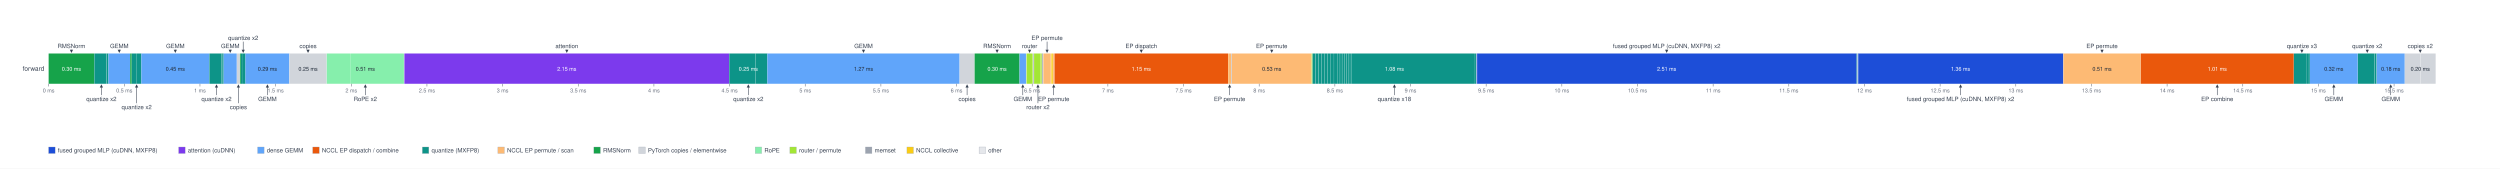
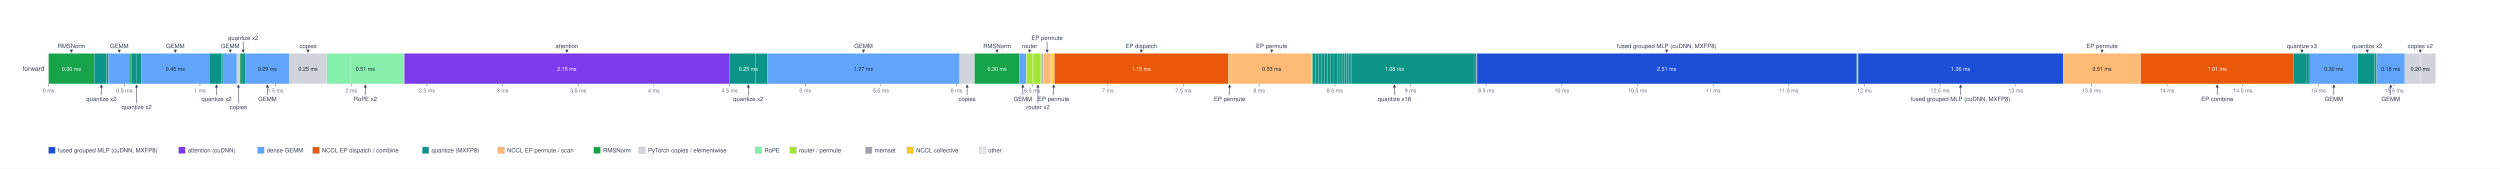
<svg xmlns="http://www.w3.org/2000/svg" width="4626" height="312" viewBox="0 0 4626 312">
  <defs>
    <marker id="arrow" markerWidth="6" markerHeight="6" refX="3" refY="3" orient="auto">
      <path d="M0,0 L6,3 L0,6 z" fill="#374151" />
    </marker>
  </defs>
  <rect width="4626" height="312" fill="white" />
  <line x1="132.2" y1="92" x2="132.2" y2="95" stroke="#374151" stroke-width="1" marker-end="url(#arrow)" />
  <text x="132.2" y="89.0" text-anchor="middle" font-family="Helvetica, Arial, sans-serif" font-size="11" font-weight="normal" fill="#374151">RMSNorm</text>
  <line x1="187.6" y1="176" x2="187.6" y2="159" stroke="#374151" stroke-width="1" marker-end="url(#arrow)" />
  <text x="187.6" y="187.0" text-anchor="middle" font-family="Helvetica, Arial, sans-serif" font-size="11" font-weight="normal" fill="#374151">quantize x2</text>
  <line x1="220.7" y1="92" x2="220.7" y2="95" stroke="#374151" stroke-width="1" marker-end="url(#arrow)" />
  <text x="220.7" y="89.0" text-anchor="middle" font-family="Helvetica, Arial, sans-serif" font-size="11" font-weight="normal" fill="#374151">GEMM</text>
  <line x1="252.8" y1="191" x2="252.8" y2="159" stroke="#374151" stroke-width="1" marker-end="url(#arrow)" />
  <text x="252.8" y="202.0" text-anchor="middle" font-family="Helvetica, Arial, sans-serif" font-size="11" font-weight="normal" fill="#374151">quantize x2</text>
  <line x1="324.4" y1="92" x2="324.4" y2="95" stroke="#374151" stroke-width="1" marker-end="url(#arrow)" />
  <text x="324.4" y="89.0" text-anchor="middle" font-family="Helvetica, Arial, sans-serif" font-size="11" font-weight="normal" fill="#374151">GEMM</text>
  <line x1="400.6" y1="176" x2="400.6" y2="159" stroke="#374151" stroke-width="1" marker-end="url(#arrow)" />
  <text x="400.6" y="187.0" text-anchor="middle" font-family="Helvetica, Arial, sans-serif" font-size="11" font-weight="normal" fill="#374151">quantize x2</text>
  <line x1="426.0" y1="92" x2="426.0" y2="95" stroke="#374151" stroke-width="1" marker-end="url(#arrow)" />
  <text x="426.0" y="89.0" text-anchor="middle" font-family="Helvetica, Arial, sans-serif" font-size="11" font-weight="normal" fill="#374151">GEMM</text>
  <line x1="441.1" y1="191" x2="441.1" y2="159" stroke="#374151" stroke-width="1" marker-end="url(#arrow)" />
  <text x="441.1" y="202.0" text-anchor="middle" font-family="Helvetica, Arial, sans-serif" font-size="11" font-weight="normal" fill="#374151">copies</text>
  <line x1="450.0" y1="77" x2="450.0" y2="95" stroke="#374151" stroke-width="1" marker-end="url(#arrow)" />
  <text x="450.0" y="74.0" text-anchor="middle" font-family="Helvetica, Arial, sans-serif" font-size="11" font-weight="normal" fill="#374151">quantize x2</text>
  <line x1="494.8" y1="176" x2="494.8" y2="159" stroke="#374151" stroke-width="1" marker-end="url(#arrow)" />
  <text x="494.8" y="187.0" text-anchor="middle" font-family="Helvetica, Arial, sans-serif" font-size="11" font-weight="normal" fill="#374151">GEMM</text>
  <line x1="570.0" y1="92" x2="570.0" y2="95" stroke="#374151" stroke-width="1" marker-end="url(#arrow)" />
  <text x="570.0" y="89.0" text-anchor="middle" font-family="Helvetica, Arial, sans-serif" font-size="11" font-weight="normal" fill="#374151">copies</text>
  <line x1="676.0" y1="176" x2="676.0" y2="159" stroke="#374151" stroke-width="1" marker-end="url(#arrow)" />
  <text x="676.0" y="187.0" text-anchor="middle" font-family="Helvetica, Arial, sans-serif" font-size="11" font-weight="normal" fill="#374151">RoPE x2</text>
  <line x1="1048.8" y1="92" x2="1048.8" y2="95" stroke="#374151" stroke-width="1" marker-end="url(#arrow)" />
  <text x="1048.8" y="89.0" text-anchor="middle" font-family="Helvetica, Arial, sans-serif" font-size="11" font-weight="normal" fill="#374151">attention</text>
  <line x1="1384.7" y1="176" x2="1384.7" y2="159" stroke="#374151" stroke-width="1" marker-end="url(#arrow)" />
  <text x="1384.7" y="187.0" text-anchor="middle" font-family="Helvetica, Arial, sans-serif" font-size="11" font-weight="normal" fill="#374151">quantize x2</text>
  <line x1="1597.8" y1="92" x2="1597.8" y2="95" stroke="#374151" stroke-width="1" marker-end="url(#arrow)" />
  <text x="1597.8" y="89.0" text-anchor="middle" font-family="Helvetica, Arial, sans-serif" font-size="11" font-weight="normal" fill="#374151">GEMM</text>
  <line x1="1789.5" y1="176" x2="1789.5" y2="159" stroke="#374151" stroke-width="1" marker-end="url(#arrow)" />
  <text x="1789.5" y="187.0" text-anchor="middle" font-family="Helvetica, Arial, sans-serif" font-size="11" font-weight="normal" fill="#374151">copies</text>
  <line x1="1845.0" y1="92" x2="1845.0" y2="95" stroke="#374151" stroke-width="1" marker-end="url(#arrow)" />
  <text x="1845.0" y="89.0" text-anchor="middle" font-family="Helvetica, Arial, sans-serif" font-size="11" font-weight="normal" fill="#374151">RMSNorm</text>
  <line x1="1892.6" y1="176" x2="1892.6" y2="159" stroke="#374151" stroke-width="1" marker-end="url(#arrow)" />
  <text x="1892.6" y="187.0" text-anchor="middle" font-family="Helvetica, Arial, sans-serif" font-size="11" font-weight="normal" fill="#374151">GEMM</text>
  <line x1="1905.2" y1="92" x2="1905.2" y2="95" stroke="#374151" stroke-width="1" marker-end="url(#arrow)" />
  <text x="1905.2" y="89.0" text-anchor="middle" font-family="Helvetica, Arial, sans-serif" font-size="11" font-weight="normal" fill="#374151">router</text>
  <line x1="1920.6" y1="191" x2="1920.6" y2="159" stroke="#374151" stroke-width="1" marker-end="url(#arrow)" />
  <text x="1920.6" y="202.0" text-anchor="middle" font-family="Helvetica, Arial, sans-serif" font-size="11" font-weight="normal" fill="#374151">router x2</text>
  <line x1="1937.5" y1="77" x2="1937.5" y2="95" stroke="#374151" stroke-width="1" marker-end="url(#arrow)" />
  <text x="1937.5" y="74.0" text-anchor="middle" font-family="Helvetica, Arial, sans-serif" font-size="11" font-weight="normal" fill="#374151">EP permute</text>
  <line x1="1949.8" y1="176" x2="1949.8" y2="159" stroke="#374151" stroke-width="1" marker-end="url(#arrow)" />
  <text x="1949.8" y="187.0" text-anchor="middle" font-family="Helvetica, Arial, sans-serif" font-size="11" font-weight="normal" fill="#374151">EP permute</text>
  <line x1="2111.8" y1="92" x2="2111.8" y2="95" stroke="#374151" stroke-width="1" marker-end="url(#arrow)" />
  <text x="2111.8" y="89.0" text-anchor="middle" font-family="Helvetica, Arial, sans-serif" font-size="11" font-weight="normal" fill="#374151">EP dispatch</text>
  <line x1="2275.3" y1="176" x2="2275.3" y2="159" stroke="#374151" stroke-width="1" marker-end="url(#arrow)" />
  <text x="2275.3" y="187.0" text-anchor="middle" font-family="Helvetica, Arial, sans-serif" font-size="11" font-weight="normal" fill="#374151">EP permute</text>
  <line x1="2353.2" y1="92" x2="2353.2" y2="95" stroke="#374151" stroke-width="1" marker-end="url(#arrow)" />
  <text x="2353.2" y="89.0" text-anchor="middle" font-family="Helvetica, Arial, sans-serif" font-size="11" font-weight="normal" fill="#374151">EP permute</text>
  <line x1="2580.2" y1="176" x2="2580.2" y2="159" stroke="#374151" stroke-width="1" marker-end="url(#arrow)" />
  <text x="2580.2" y="187.0" text-anchor="middle" font-family="Helvetica, Arial, sans-serif" font-size="11" font-weight="normal" fill="#374151">quantize x18</text>
  <line x1="3084.0" y1="92" x2="3084.0" y2="95" stroke="#374151" stroke-width="1" marker-end="url(#arrow)" />
-   <text x="3084.0" y="89.0" text-anchor="middle" font-family="Helvetica, Arial, sans-serif" font-size="11" font-weight="normal" fill="#374151">fused grouped MLP (cuDNN, MXFP8) x2</text>
+   <text x="3084.0" y="89.0" text-anchor="middle" font-family="Helvetica, Arial, sans-serif" font-size="11" font-weight="normal" fill="#374151">fused grouped MLP (cuDNN, MXFP8)</text>
  <line x1="3627.8" y1="176" x2="3627.8" y2="159" stroke="#374151" stroke-width="1" marker-end="url(#arrow)" />
-   <text x="3627.8" y="187.0" text-anchor="middle" font-family="Helvetica, Arial, sans-serif" font-size="11" font-weight="normal" fill="#374151">fused grouped MLP (cuDNN, MXFP8) x2</text>
+   <text x="3627.8" y="187.0" text-anchor="middle" font-family="Helvetica, Arial, sans-serif" font-size="11" font-weight="normal" fill="#374151">fused grouped MLP (cuDNN, MXFP8)</text>
  <line x1="3889.6" y1="92" x2="3889.6" y2="95" stroke="#374151" stroke-width="1" marker-end="url(#arrow)" />
  <text x="3889.6" y="89.0" text-anchor="middle" font-family="Helvetica, Arial, sans-serif" font-size="11" font-weight="normal" fill="#374151">EP permute</text>
  <line x1="4102.8" y1="176" x2="4102.8" y2="159" stroke="#374151" stroke-width="1" marker-end="url(#arrow)" />
  <text x="4102.8" y="187.0" text-anchor="middle" font-family="Helvetica, Arial, sans-serif" font-size="11" font-weight="normal" fill="#374151">EP combine</text>
  <line x1="4259.4" y1="92" x2="4259.4" y2="95" stroke="#374151" stroke-width="1" marker-end="url(#arrow)" />
  <text x="4259.4" y="89.0" text-anchor="middle" font-family="Helvetica, Arial, sans-serif" font-size="11" font-weight="normal" fill="#374151">quantize x3</text>
  <line x1="4318.5" y1="176" x2="4318.5" y2="159" stroke="#374151" stroke-width="1" marker-end="url(#arrow)" />
  <text x="4318.5" y="187.0" text-anchor="middle" font-family="Helvetica, Arial, sans-serif" font-size="11" font-weight="normal" fill="#374151">GEMM</text>
  <line x1="4380.4" y1="92" x2="4380.4" y2="95" stroke="#374151" stroke-width="1" marker-end="url(#arrow)" />
  <text x="4380.4" y="89.0" text-anchor="middle" font-family="Helvetica, Arial, sans-serif" font-size="11" font-weight="normal" fill="#374151">quantize x2</text>
  <line x1="4423.8" y1="176" x2="4423.8" y2="159" stroke="#374151" stroke-width="1" marker-end="url(#arrow)" />
  <text x="4423.8" y="187.0" text-anchor="middle" font-family="Helvetica, Arial, sans-serif" font-size="11" font-weight="normal" fill="#374151">GEMM</text>
  <line x1="4478.4" y1="92" x2="4478.4" y2="95" stroke="#374151" stroke-width="1" marker-end="url(#arrow)" />
  <text x="4478.4" y="89.0" text-anchor="middle" font-family="Helvetica, Arial, sans-serif" font-size="11" font-weight="normal" fill="#374151">copies x2</text>
  <text x="82.0" y="131.0" text-anchor="end" font-family="Helvetica, Arial, sans-serif" font-size="12" font-weight="normal" fill="#374151">forward</text>
  <rect x="90.00" y="99" width="84.35" height="56" fill="#16a34a" />
  <rect x="174.61" y="99" width="22.20" height="56" fill="#0d9488" />
  <rect x="197.17" y="99" width="3.47" height="56" fill="#0d9488" />
  <rect x="200.80" y="99" width="39.77" height="56" fill="#60a5fa" />
  <rect x="240.90" y="99" width="2.80" height="56" fill="#16a34a" />
  <rect x="244.01" y="99" width="9.03" height="56" fill="#0d9488" />
  <rect x="253.33" y="99" width="8.23" height="56" fill="#0d9488" />
  <rect x="261.63" y="99" width="125.49" height="56" fill="#60a5fa" />
  <rect x="387.45" y="99" width="22.25" height="56" fill="#0d9488" />
  <rect x="409.94" y="99" width="0.80" height="56" fill="#0d9488" />
  <rect x="410.67" y="99" width="0.80" height="56" fill="#0d9488" />
  <rect x="411.41" y="99" width="2.31" height="56" fill="#0d9488" />
  <rect x="413.84" y="99" width="24.23" height="56" fill="#60a5fa" />
  <rect x="438.43" y="99" width="5.25" height="56" fill="#d1d5db" />
  <rect x="443.96" y="99" width="1.56" height="56" fill="#16a34a" />
  <rect x="445.75" y="99" width="3.68" height="56" fill="#0d9488" />
  <rect x="449.66" y="99" width="4.56" height="56" fill="#0d9488" />
  <rect x="454.25" y="99" width="81.06" height="56" fill="#60a5fa" />
  <rect x="535.60" y="99" width="68.73" height="56" fill="#d1d5db" />
  <rect x="604.66" y="99" width="43.03" height="56" fill="#86efac" />
  <rect x="648.01" y="99" width="99.38" height="56" fill="#86efac" />
  <rect x="747.72" y="99" width="0.80" height="56" fill="#e5e7eb" />
  <rect x="748.31" y="99" width="600.90" height="56" fill="#7c3aed" />
  <rect x="1349.46" y="99" width="48.17" height="56" fill="#0d9488" />
  <rect x="1397.87" y="99" width="22.04" height="56" fill="#0d9488" />
  <rect x="1419.95" y="99" width="355.61" height="56" fill="#60a5fa" />
  <rect x="1775.85" y="99" width="27.26" height="56" fill="#d1d5db" />
  <rect x="1803.43" y="99" width="83.06" height="56" fill="#16a34a" />
  <rect x="1886.67" y="99" width="11.78" height="56" fill="#60a5fa" />
  <rect x="1898.78" y="99" width="0.80" height="56" fill="#d1d5db" />
  <rect x="1899.59" y="99" width="11.24" height="56" fill="#a3e635" />
  <rect x="1911.93" y="99" width="0.80" height="56" fill="#9ca3af" />
  <rect x="1912.85" y="99" width="0.80" height="56" fill="#9ca3af" />
  <rect x="1913.52" y="99" width="11.75" height="56" fill="#a3e635" />
  <rect x="1925.47" y="99" width="2.12" height="56" fill="#a3e635" />
  <rect x="1927.91" y="99" width="0.80" height="56" fill="#9ca3af" />
  <rect x="1928.62" y="99" width="0.80" height="56" fill="#9ca3af" />
  <rect x="1929.43" y="99" width="0.80" height="56" fill="#9ca3af" />
  <rect x="1930.73" y="99" width="13.61" height="56" fill="#fdba74" />
  <rect x="1945.41" y="99" width="2.77" height="56" fill="#facc15" />
  <rect x="1948.37" y="99" width="1.65" height="56" fill="#fdba74" />
  <rect x="1950.29" y="99" width="0.91" height="56" fill="#fdba74" />
  <rect x="1951.36" y="99" width="320.96" height="56" fill="#ea580c" />
  <rect x="2272.56" y="99" width="5.39" height="56" fill="#fdba74" />
  <rect x="2278.66" y="99" width="0.80" height="56" fill="#9ca3af" />
  <rect x="2279.49" y="99" width="147.33" height="56" fill="#fdba74" />
  <rect x="2427.15" y="99" width="1.27" height="56" fill="#a3e635" />
  <rect x="2428.75" y="99" width="5.21" height="56" fill="#0d9488" />
  <rect x="2434.28" y="99" width="5.25" height="56" fill="#0d9488" />
  <rect x="2439.84" y="99" width="5.31" height="56" fill="#0d9488" />
  <rect x="2445.39" y="99" width="5.60" height="56" fill="#0d9488" />
  <rect x="2451.23" y="99" width="5.34" height="56" fill="#0d9488" />
  <rect x="2456.88" y="99" width="5.48" height="56" fill="#0d9488" />
  <rect x="2462.65" y="99" width="5.53" height="56" fill="#0d9488" />
  <rect x="2468.50" y="99" width="5.64" height="56" fill="#0d9488" />
  <rect x="2474.47" y="99" width="3.22" height="56" fill="#0d9488" />
  <rect x="2478.01" y="99" width="3.23" height="56" fill="#0d9488" />
  <rect x="2481.51" y="99" width="3.11" height="56" fill="#0d9488" />
  <rect x="2484.85" y="99" width="3.14" height="56" fill="#0d9488" />
  <rect x="2488.24" y="99" width="3.06" height="56" fill="#0d9488" />
  <rect x="2491.54" y="99" width="3.07" height="56" fill="#0d9488" />
  <rect x="2494.89" y="99" width="3.02" height="56" fill="#0d9488" />
  <rect x="2498.22" y="99" width="3.02" height="56" fill="#0d9488" />
  <rect x="2501.56" y="99" width="227.54" height="56" fill="#0d9488" />
  <rect x="2729.42" y="99" width="2.15" height="56" fill="#0d9488" />
  <rect x="2731.86" y="99" width="0.80" height="56" fill="#d1d5db" />
  <rect x="2732.56" y="99" width="0.80" height="56" fill="#1d4ed8" />
  <rect x="2733.29" y="99" width="702.10" height="56" fill="#1d4ed8" />
  <rect x="3435.63" y="99" width="1.06" height="56" fill="#0d9488" />
  <rect x="3437.06" y="99" width="0.80" height="56" fill="#d1d5db" />
  <rect x="3437.84" y="99" width="0.80" height="56" fill="#1d4ed8" />
  <rect x="3438.64" y="99" width="379.13" height="56" fill="#1d4ed8" />
  <rect x="3818.12" y="99" width="142.95" height="56" fill="#fdba74" />
  <rect x="3961.37" y="99" width="282.96" height="56" fill="#ea580c" />
  <rect x="4244.57" y="99" width="22.59" height="56" fill="#0d9488" />
  <rect x="4267.40" y="99" width="4.97" height="56" fill="#0d9488" />
  <rect x="4272.61" y="99" width="1.53" height="56" fill="#0d9488" />
  <rect x="4274.27" y="99" width="88.44" height="56" fill="#60a5fa" />
  <rect x="4363.04" y="99" width="30.40" height="56" fill="#0d9488" />
  <rect x="4393.77" y="99" width="3.05" height="56" fill="#0d9488" />
  <rect x="4397.14" y="99" width="0.80" height="56" fill="#0d9488" />
  <rect x="4397.96" y="99" width="51.74" height="56" fill="#60a5fa" />
  <rect x="4449.93" y="99" width="28.72" height="56" fill="#d1d5db" />
  <rect x="4478.88" y="99" width="28.05" height="56" fill="#d1d5db" />
  <text x="132.2" y="131.0" text-anchor="middle" font-family="Helvetica, Arial, sans-serif" font-size="10" font-weight="normal" fill="#ffffff">0.30 ms</text>
  <text x="324.4" y="131.0" text-anchor="middle" font-family="Helvetica, Arial, sans-serif" font-size="10" font-weight="normal" fill="#1f2937">0.45 ms</text>
  <text x="494.8" y="131.0" text-anchor="middle" font-family="Helvetica, Arial, sans-serif" font-size="10" font-weight="normal" fill="#1f2937">0.29 ms</text>
  <text x="570.0" y="131.0" text-anchor="middle" font-family="Helvetica, Arial, sans-serif" font-size="10" font-weight="normal" fill="#1f2937">0.25 ms</text>
  <text x="676.0" y="131.0" text-anchor="middle" font-family="Helvetica, Arial, sans-serif" font-size="10" font-weight="normal" fill="#1f2937">0.51 ms</text>
  <text x="1048.8" y="131.0" text-anchor="middle" font-family="Helvetica, Arial, sans-serif" font-size="10" font-weight="normal" fill="#ffffff">2.15 ms</text>
  <text x="1384.7" y="131.0" text-anchor="middle" font-family="Helvetica, Arial, sans-serif" font-size="10" font-weight="normal" fill="#ffffff">0.25 ms</text>
  <text x="1597.8" y="131.0" text-anchor="middle" font-family="Helvetica, Arial, sans-serif" font-size="10" font-weight="normal" fill="#1f2937">1.27 ms</text>
  <text x="1845.0" y="131.0" text-anchor="middle" font-family="Helvetica, Arial, sans-serif" font-size="10" font-weight="normal" fill="#ffffff">0.30 ms</text>
  <text x="2111.8" y="131.0" text-anchor="middle" font-family="Helvetica, Arial, sans-serif" font-size="10" font-weight="normal" fill="#ffffff">1.15 ms</text>
  <text x="2353.2" y="131.0" text-anchor="middle" font-family="Helvetica, Arial, sans-serif" font-size="10" font-weight="normal" fill="#1f2937">0.53 ms</text>
  <text x="2580.2" y="131.0" text-anchor="middle" font-family="Helvetica, Arial, sans-serif" font-size="10" font-weight="normal" fill="#ffffff">1.08 ms</text>
  <text x="3084.0" y="131.0" text-anchor="middle" font-family="Helvetica, Arial, sans-serif" font-size="10" font-weight="normal" fill="#ffffff">2.51 ms</text>
  <text x="3627.8" y="131.0" text-anchor="middle" font-family="Helvetica, Arial, sans-serif" font-size="10" font-weight="normal" fill="#ffffff">1.36 ms</text>
  <text x="3889.6" y="131.0" text-anchor="middle" font-family="Helvetica, Arial, sans-serif" font-size="10" font-weight="normal" fill="#1f2937">0.51 ms</text>
  <text x="4102.8" y="131.0" text-anchor="middle" font-family="Helvetica, Arial, sans-serif" font-size="10" font-weight="normal" fill="#ffffff">1.01 ms</text>
  <text x="4318.5" y="131.0" text-anchor="middle" font-family="Helvetica, Arial, sans-serif" font-size="10" font-weight="normal" fill="#1f2937">0.32 ms</text>
  <text x="4423.8" y="131.0" text-anchor="middle" font-family="Helvetica, Arial, sans-serif" font-size="10" font-weight="normal" fill="#1f2937">0.18 ms</text>
  <text x="4478.4" y="131.0" text-anchor="middle" font-family="Helvetica, Arial, sans-serif" font-size="10" font-weight="normal" fill="#1f2937">0.20 ms</text>
  <line x1="90.0" y1="155" x2="90.0" y2="160" stroke="#6b7280" />
  <text x="90.0" y="171.0" text-anchor="middle" font-family="Helvetica, Arial, sans-serif" font-size="10" font-weight="normal" fill="#6b7280">0 ms</text>
  <line x1="230.0" y1="155" x2="230.0" y2="160" stroke="#6b7280" />
  <text x="230.0" y="171.0" text-anchor="middle" font-family="Helvetica, Arial, sans-serif" font-size="10" font-weight="normal" fill="#6b7280">0.5 ms</text>
  <line x1="370.0" y1="155" x2="370.0" y2="160" stroke="#6b7280" />
  <text x="370.0" y="171.0" text-anchor="middle" font-family="Helvetica, Arial, sans-serif" font-size="10" font-weight="normal" fill="#6b7280">1 ms</text>
  <line x1="510.0" y1="155" x2="510.0" y2="160" stroke="#6b7280" />
  <text x="510.0" y="171.0" text-anchor="middle" font-family="Helvetica, Arial, sans-serif" font-size="10" font-weight="normal" fill="#6b7280">1.5 ms</text>
  <line x1="650.0" y1="155" x2="650.0" y2="160" stroke="#6b7280" />
  <text x="650.0" y="171.0" text-anchor="middle" font-family="Helvetica, Arial, sans-serif" font-size="10" font-weight="normal" fill="#6b7280">2 ms</text>
  <line x1="790.0" y1="155" x2="790.0" y2="160" stroke="#6b7280" />
  <text x="790.0" y="171.0" text-anchor="middle" font-family="Helvetica, Arial, sans-serif" font-size="10" font-weight="normal" fill="#6b7280">2.5 ms</text>
  <line x1="930.0" y1="155" x2="930.0" y2="160" stroke="#6b7280" />
  <text x="930.0" y="171.0" text-anchor="middle" font-family="Helvetica, Arial, sans-serif" font-size="10" font-weight="normal" fill="#6b7280">3 ms</text>
  <line x1="1070.0" y1="155" x2="1070.0" y2="160" stroke="#6b7280" />
  <text x="1070.0" y="171.0" text-anchor="middle" font-family="Helvetica, Arial, sans-serif" font-size="10" font-weight="normal" fill="#6b7280">3.5 ms</text>
  <line x1="1210.0" y1="155" x2="1210.0" y2="160" stroke="#6b7280" />
  <text x="1210.0" y="171.0" text-anchor="middle" font-family="Helvetica, Arial, sans-serif" font-size="10" font-weight="normal" fill="#6b7280">4 ms</text>
  <line x1="1350.0" y1="155" x2="1350.0" y2="160" stroke="#6b7280" />
  <text x="1350.0" y="171.0" text-anchor="middle" font-family="Helvetica, Arial, sans-serif" font-size="10" font-weight="normal" fill="#6b7280">4.5 ms</text>
  <line x1="1490.0" y1="155" x2="1490.0" y2="160" stroke="#6b7280" />
  <text x="1490.0" y="171.0" text-anchor="middle" font-family="Helvetica, Arial, sans-serif" font-size="10" font-weight="normal" fill="#6b7280">5 ms</text>
  <line x1="1630.0" y1="155" x2="1630.0" y2="160" stroke="#6b7280" />
  <text x="1630.0" y="171.0" text-anchor="middle" font-family="Helvetica, Arial, sans-serif" font-size="10" font-weight="normal" fill="#6b7280">5.5 ms</text>
  <line x1="1770.0" y1="155" x2="1770.0" y2="160" stroke="#6b7280" />
  <text x="1770.0" y="171.0" text-anchor="middle" font-family="Helvetica, Arial, sans-serif" font-size="10" font-weight="normal" fill="#6b7280">6 ms</text>
  <line x1="1910.0" y1="155" x2="1910.0" y2="160" stroke="#6b7280" />
  <text x="1910.0" y="171.0" text-anchor="middle" font-family="Helvetica, Arial, sans-serif" font-size="10" font-weight="normal" fill="#6b7280">6.5 ms</text>
  <line x1="2050.0" y1="155" x2="2050.0" y2="160" stroke="#6b7280" />
  <text x="2050.0" y="171.0" text-anchor="middle" font-family="Helvetica, Arial, sans-serif" font-size="10" font-weight="normal" fill="#6b7280">7 ms</text>
  <line x1="2190.0" y1="155" x2="2190.0" y2="160" stroke="#6b7280" />
  <text x="2190.0" y="171.0" text-anchor="middle" font-family="Helvetica, Arial, sans-serif" font-size="10" font-weight="normal" fill="#6b7280">7.5 ms</text>
  <line x1="2330.0" y1="155" x2="2330.0" y2="160" stroke="#6b7280" />
  <text x="2330.0" y="171.0" text-anchor="middle" font-family="Helvetica, Arial, sans-serif" font-size="10" font-weight="normal" fill="#6b7280">8 ms</text>
  <line x1="2470.0" y1="155" x2="2470.0" y2="160" stroke="#6b7280" />
  <text x="2470.0" y="171.0" text-anchor="middle" font-family="Helvetica, Arial, sans-serif" font-size="10" font-weight="normal" fill="#6b7280">8.5 ms</text>
  <line x1="2610.0" y1="155" x2="2610.0" y2="160" stroke="#6b7280" />
  <text x="2610.0" y="171.0" text-anchor="middle" font-family="Helvetica, Arial, sans-serif" font-size="10" font-weight="normal" fill="#6b7280">9 ms</text>
  <line x1="2750.0" y1="155" x2="2750.0" y2="160" stroke="#6b7280" />
  <text x="2750.0" y="171.0" text-anchor="middle" font-family="Helvetica, Arial, sans-serif" font-size="10" font-weight="normal" fill="#6b7280">9.5 ms</text>
  <line x1="2890.0" y1="155" x2="2890.0" y2="160" stroke="#6b7280" />
  <text x="2890.0" y="171.0" text-anchor="middle" font-family="Helvetica, Arial, sans-serif" font-size="10" font-weight="normal" fill="#6b7280">10 ms</text>
  <line x1="3030.0" y1="155" x2="3030.0" y2="160" stroke="#6b7280" />
  <text x="3030.0" y="171.0" text-anchor="middle" font-family="Helvetica, Arial, sans-serif" font-size="10" font-weight="normal" fill="#6b7280">10.5 ms</text>
  <line x1="3170.0" y1="155" x2="3170.0" y2="160" stroke="#6b7280" />
  <text x="3170.0" y="171.0" text-anchor="middle" font-family="Helvetica, Arial, sans-serif" font-size="10" font-weight="normal" fill="#6b7280">11 ms</text>
  <line x1="3310.0" y1="155" x2="3310.0" y2="160" stroke="#6b7280" />
  <text x="3310.0" y="171.0" text-anchor="middle" font-family="Helvetica, Arial, sans-serif" font-size="10" font-weight="normal" fill="#6b7280">11.5 ms</text>
  <line x1="3450.0" y1="155" x2="3450.0" y2="160" stroke="#6b7280" />
  <text x="3450.0" y="171.0" text-anchor="middle" font-family="Helvetica, Arial, sans-serif" font-size="10" font-weight="normal" fill="#6b7280">12 ms</text>
  <line x1="3590.0" y1="155" x2="3590.0" y2="160" stroke="#6b7280" />
  <text x="3590.0" y="171.0" text-anchor="middle" font-family="Helvetica, Arial, sans-serif" font-size="10" font-weight="normal" fill="#6b7280">12.5 ms</text>
  <line x1="3730.0" y1="155" x2="3730.0" y2="160" stroke="#6b7280" />
  <text x="3730.0" y="171.0" text-anchor="middle" font-family="Helvetica, Arial, sans-serif" font-size="10" font-weight="normal" fill="#6b7280">13 ms</text>
  <line x1="3870.0" y1="155" x2="3870.0" y2="160" stroke="#6b7280" />
  <text x="3870.0" y="171.0" text-anchor="middle" font-family="Helvetica, Arial, sans-serif" font-size="10" font-weight="normal" fill="#6b7280">13.5 ms</text>
  <line x1="4010.0" y1="155" x2="4010.0" y2="160" stroke="#6b7280" />
  <text x="4010.0" y="171.0" text-anchor="middle" font-family="Helvetica, Arial, sans-serif" font-size="10" font-weight="normal" fill="#6b7280">14 ms</text>
  <line x1="4150.0" y1="155" x2="4150.0" y2="160" stroke="#6b7280" />
  <text x="4150.0" y="171.0" text-anchor="middle" font-family="Helvetica, Arial, sans-serif" font-size="10" font-weight="normal" fill="#6b7280">14.5 ms</text>
  <line x1="4290.0" y1="155" x2="4290.0" y2="160" stroke="#6b7280" />
  <text x="4290.0" y="171.0" text-anchor="middle" font-family="Helvetica, Arial, sans-serif" font-size="10" font-weight="normal" fill="#6b7280">15 ms</text>
  <line x1="4430.0" y1="155" x2="4430.0" y2="160" stroke="#6b7280" />
  <text x="4430.0" y="171.0" text-anchor="middle" font-family="Helvetica, Arial, sans-serif" font-size="10" font-weight="normal" fill="#6b7280">15.5 ms</text>
  <rect x="90" y="272" width="12" height="12" fill="#1d4ed8" stroke="#9ca3af" stroke-width="0.5" />
  <text x="107.0" y="282.0" text-anchor="start" font-family="Helvetica, Arial, sans-serif" font-size="11" font-weight="normal" fill="#374151">fused grouped MLP (cuDNN, MXFP8)</text>
  <rect x="330.6" y="272" width="12" height="12" fill="#7c3aed" stroke="#9ca3af" stroke-width="0.5" />
  <text x="347.6" y="282.0" text-anchor="start" font-family="Helvetica, Arial, sans-serif" font-size="11" font-weight="normal" fill="#374151">attention (cuDNN)</text>
  <rect x="476.7" y="272" width="12" height="12" fill="#60a5fa" stroke="#9ca3af" stroke-width="0.5" />
  <text x="493.7" y="282.0" text-anchor="start" font-family="Helvetica, Arial, sans-serif" font-size="11" font-weight="normal" fill="#374151">dense GEMM</text>
  <rect x="578.7" y="272" width="12" height="12" fill="#ea580c" stroke="#9ca3af" stroke-width="0.5" />
  <text x="595.7" y="282.0" text-anchor="start" font-family="Helvetica, Arial, sans-serif" font-size="11" font-weight="normal" fill="#374151">NCCL EP dispatch / combine</text>
  <rect x="781.5" y="272" width="12" height="12" fill="#0d9488" stroke="#9ca3af" stroke-width="0.5" />
  <text x="798.5" y="282.0" text-anchor="start" font-family="Helvetica, Arial, sans-serif" font-size="11" font-weight="normal" fill="#374151">quantize (MXFP8)</text>
  <rect x="921.3" y="272" width="12" height="12" fill="#fdba74" stroke="#9ca3af" stroke-width="0.5" />
  <text x="938.3" y="282.0" text-anchor="start" font-family="Helvetica, Arial, sans-serif" font-size="11" font-weight="normal" fill="#374151">NCCL EP permute / scan</text>
  <rect x="1098.9" y="272" width="12" height="12" fill="#16a34a" stroke="#9ca3af" stroke-width="0.5" />
  <text x="1115.9" y="282.0" text-anchor="start" font-family="Helvetica, Arial, sans-serif" font-size="11" font-weight="normal" fill="#374151">RMSNorm</text>
  <rect x="1182" y="272" width="12" height="12" fill="#d1d5db" stroke="#9ca3af" stroke-width="0.5" />
  <text x="1199.0" y="282.0" text-anchor="start" font-family="Helvetica, Arial, sans-serif" font-size="11" font-weight="normal" fill="#374151">PyTorch copies / elementwise</text>
  <rect x="1397.4" y="272" width="12" height="12" fill="#86efac" stroke="#9ca3af" stroke-width="0.5" />
  <text x="1414.4" y="282.0" text-anchor="start" font-family="Helvetica, Arial, sans-serif" font-size="11" font-weight="normal" fill="#374151">RoPE</text>
  <rect x="1461.6" y="272" width="12" height="12" fill="#a3e635" stroke="#9ca3af" stroke-width="0.5" />
  <text x="1478.6" y="282.0" text-anchor="start" font-family="Helvetica, Arial, sans-serif" font-size="11" font-weight="normal" fill="#374151">router / permute</text>
  <rect x="1601.4" y="272" width="12" height="12" fill="#9ca3af" stroke="#9ca3af" stroke-width="0.5" />
  <text x="1618.4" y="282.0" text-anchor="start" font-family="Helvetica, Arial, sans-serif" font-size="11" font-weight="normal" fill="#374151">memset</text>
  <rect x="1678.2" y="272" width="12" height="12" fill="#facc15" stroke="#9ca3af" stroke-width="0.5" />
  <text x="1695.2" y="282.0" text-anchor="start" font-family="Helvetica, Arial, sans-serif" font-size="11" font-weight="normal" fill="#374151">NCCL collective</text>
  <rect x="1811.7" y="272" width="12" height="12" fill="#e5e7eb" stroke="#9ca3af" stroke-width="0.5" />
  <text x="1828.7" y="282.0" text-anchor="start" font-family="Helvetica, Arial, sans-serif" font-size="11" font-weight="normal" fill="#374151">other</text>
</svg>
